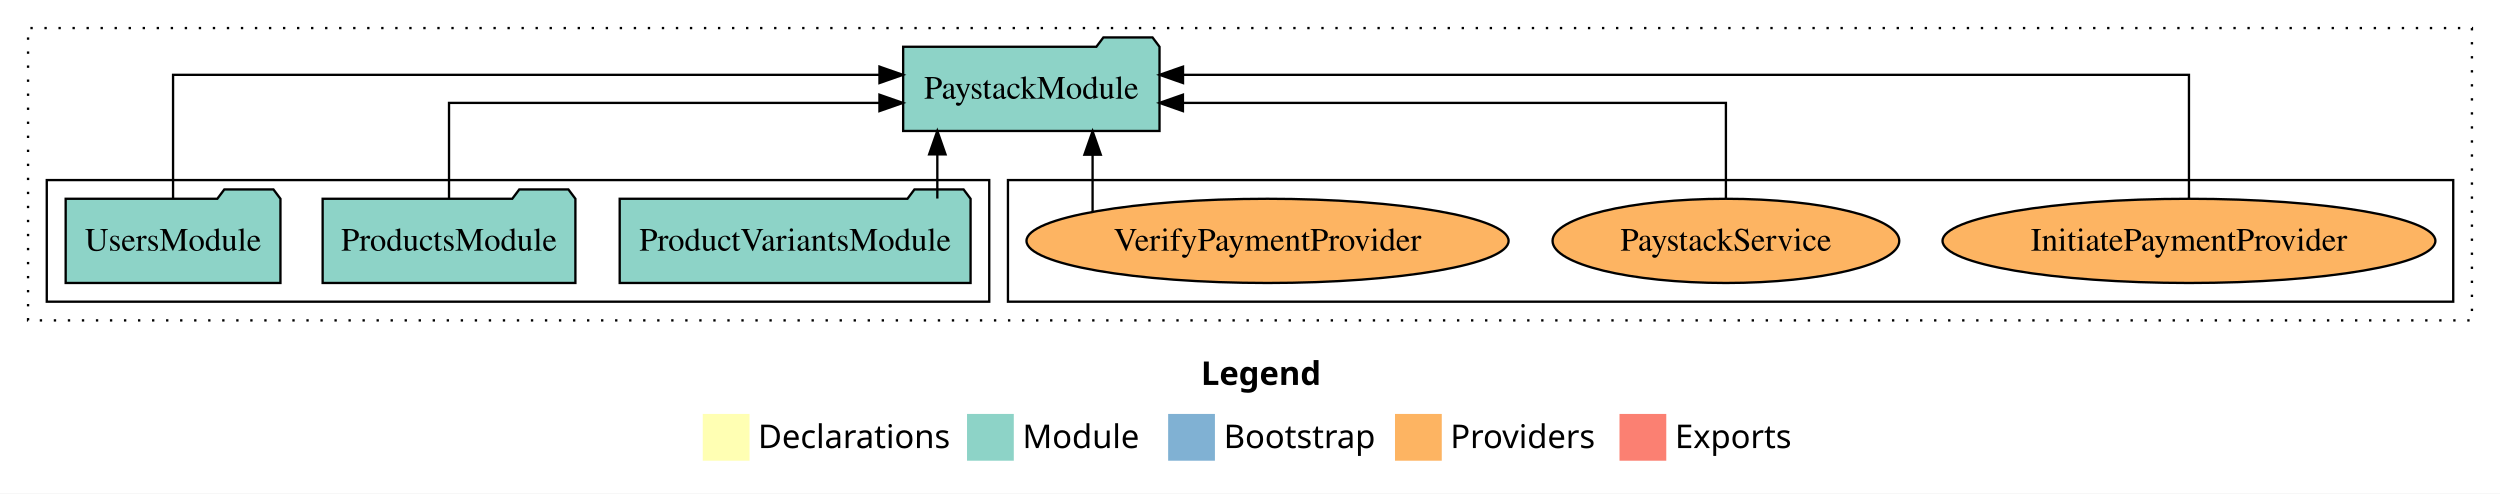
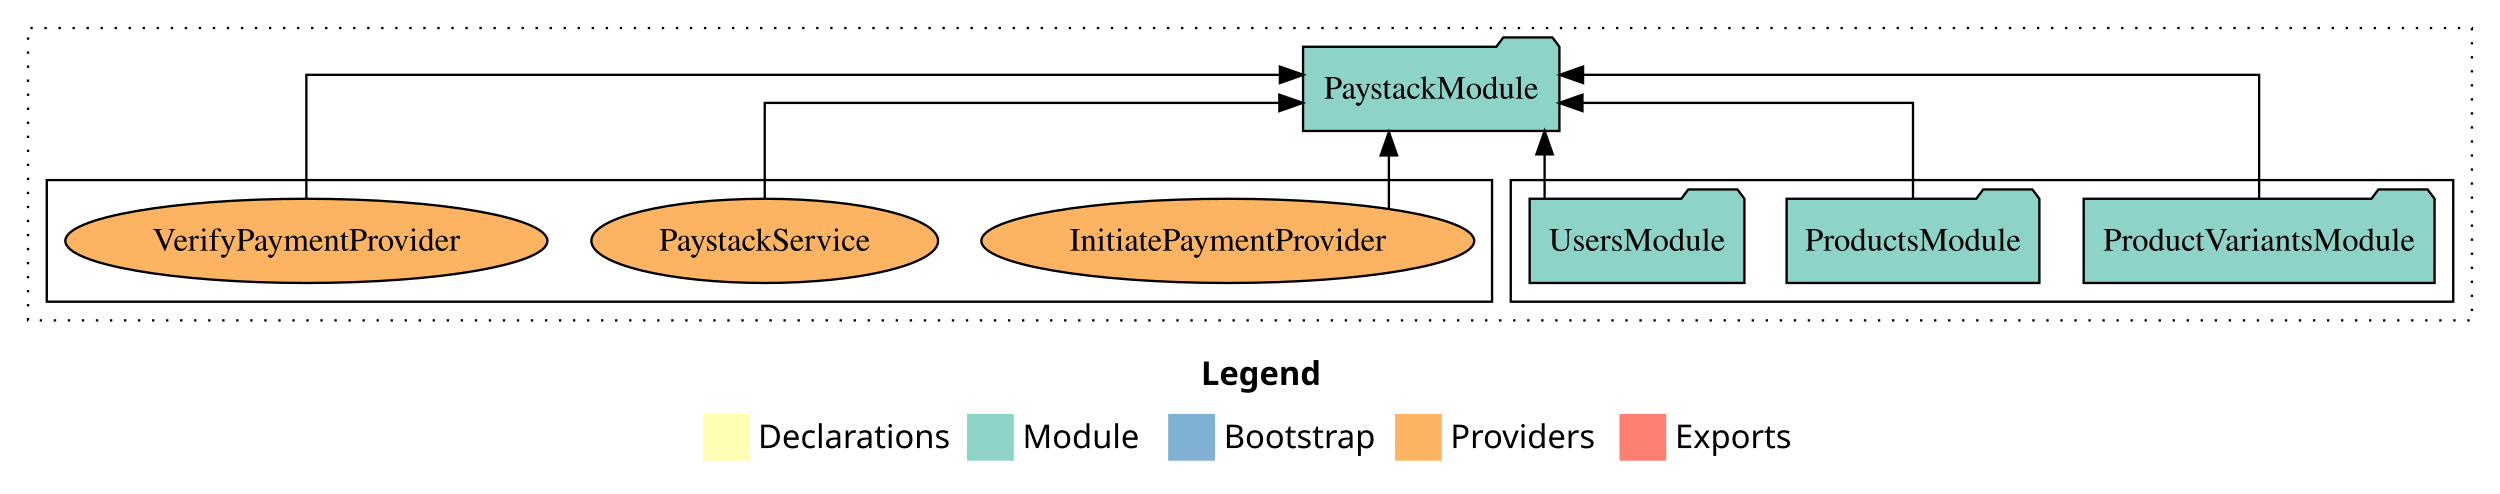
<svg xmlns="http://www.w3.org/2000/svg" width="1069pt" height="211pt" viewBox="0.00 0.00 1069.00 211.00">
  <g id="graph0" class="graph" transform="scale(1 1) rotate(0) translate(4 207)">
    <polygon fill="white" stroke="transparent" points="-4,4 -4,-207 1065,-207 1065,4 -4,4" />
    <text text-anchor="start" x="509.51" y="-42.4" font-family="Times-12" font-weight="bold" font-size="14.00">Legend</text>
    <polygon fill="#ffffb3" stroke="transparent" points="296.5,-10 296.5,-30 316.5,-30 316.5,-10 296.5,-10" />
    <text text-anchor="start" x="320.13" y="-15.4" font-family="Times-12" font-size="14.00">  Declarations</text>
    <polygon fill="#8dd3c7" stroke="transparent" points="409.5,-10 409.5,-30 429.5,-30 429.5,-10 409.5,-10" />
    <text text-anchor="start" x="433.23" y="-15.4" font-family="Times-12" font-size="14.00">  Module</text>
    <polygon fill="#80b1d3" stroke="transparent" points="495.5,-10 495.5,-30 515.5,-30 515.5,-10 495.5,-10" />
    <text text-anchor="start" x="519.28" y="-15.4" font-family="Times-12" font-size="14.00">  Bootstrap</text>
    <polygon fill="#fdb462" stroke="transparent" points="592.5,-10 592.5,-30 612.5,-30 612.5,-10 592.5,-10" />
    <text text-anchor="start" x="616.17" y="-15.4" font-family="Times-12" font-size="14.00">  Providers</text>
    <polygon fill="#fb8072" stroke="transparent" points="688.5,-10 688.5,-30 708.5,-30 708.5,-10 688.5,-10" />
    <text text-anchor="start" x="712.23" y="-15.4" font-family="Times-12" font-size="14.00">  Exports</text>
    <g id="clust1" class="cluster">
      <polygon fill="none" stroke="black" stroke-dasharray="1,5" points="8,-70 8,-195 1053,-195 1053,-70 8,-70" />
    </g>
+     <g id="clust3" class="cluster">
+       <polygon fill="none" stroke="black" points="642,-78 642,-130 1045,-130 1045,-78 642,-78" />
+     </g>
    <g id="clust6" class="cluster">
-       <polygon fill="none" stroke="black" points="427,-78 427,-130 1045,-130 1045,-78 427,-78" />
-     </g>
-     <g id="clust3" class="cluster">
-       <polygon fill="none" stroke="black" points="16,-78 16,-130 419,-130 419,-78 16,-78" />
+       <polygon fill="none" stroke="black" points="16,-78 16,-130 634,-130 634,-78 16,-78" />
    </g>
    <g id="node1" class="node">
-       <polygon fill="#8dd3c7" stroke="black" points="411.02,-122 408.02,-126 387.02,-126 384.02,-122 260.98,-122 260.98,-86 411.02,-86 411.02,-122" />
-       <text text-anchor="middle" x="336" y="-99.8" font-family="Times,serif" font-size="14.00">ProductVariantsModule</text>
+       <polygon fill="#8dd3c7" stroke="black" points="1037.02,-122 1034.02,-126 1013.02,-126 1010.02,-122 886.98,-122 886.98,-86 1037.02,-86 1037.02,-122" />
+       <text text-anchor="middle" x="962" y="-99.8" font-family="Times,serif" font-size="14.00">ProductVariantsModule</text>
    </g>
    <g id="node4" class="node">
-       <polygon fill="#8dd3c7" stroke="black" points="491.81,-187 488.81,-191 467.81,-191 464.81,-187 382.19,-187 382.19,-151 491.81,-151 491.81,-187" />
-       <text text-anchor="middle" x="437" y="-164.8" font-family="Times,serif" font-size="14.00">PaystackModule</text>
+       <polygon fill="#8dd3c7" stroke="black" points="662.81,-187 659.81,-191 638.81,-191 635.81,-187 553.19,-187 553.19,-151 662.81,-151 662.81,-187" />
+       <text text-anchor="middle" x="608" y="-164.8" font-family="Times,serif" font-size="14.00">PaystackModule</text>
    </g>
    <g id="edge1" class="edge">
-       <path fill="none" stroke="black" d="M396.8,-122.11C396.8,-122.11 396.8,-140.99 396.8,-140.99" />
-       <polygon fill="black" stroke="black" points="393.3,-140.99 396.8,-150.99 400.3,-140.99 393.3,-140.99" />
+       <path fill="none" stroke="black" d="M962,-122.28C962,-143.32 962,-175 962,-175 962,-175 672.92,-175 672.92,-175" />
+       <polygon fill="black" stroke="black" points="672.92,-171.5 662.92,-175 672.92,-178.5 672.92,-171.5" />
    </g>
    <g id="node2" class="node">
-       <polygon fill="#8dd3c7" stroke="black" points="242.04,-122 239.04,-126 218.04,-126 215.04,-122 133.96,-122 133.96,-86 242.04,-86 242.04,-122" />
-       <text text-anchor="middle" x="188" y="-99.8" font-family="Times,serif" font-size="14.00">ProductsModule</text>
+       <polygon fill="#8dd3c7" stroke="black" points="868.04,-122 865.04,-126 844.04,-126 841.04,-122 759.96,-122 759.96,-86 868.04,-86 868.04,-122" />
+       <text text-anchor="middle" x="814" y="-99.8" font-family="Times,serif" font-size="14.00">ProductsModule</text>
    </g>
    <g id="edge2" class="edge">
-       <path fill="none" stroke="black" d="M188,-122.02C188,-139.37 188,-163 188,-163 188,-163 372.05,-163 372.05,-163" />
-       <polygon fill="black" stroke="black" points="372.05,-166.5 382.05,-163 372.05,-159.5 372.05,-166.5" />
+       <path fill="none" stroke="black" d="M814,-122.02C814,-139.37 814,-163 814,-163 814,-163 672.66,-163 672.66,-163" />
+       <polygon fill="black" stroke="black" points="672.66,-159.5 662.66,-163 672.66,-166.5 672.66,-159.5" />
    </g>
    <g id="node3" class="node">
-       <polygon fill="#8dd3c7" stroke="black" points="115.92,-122 112.92,-126 91.92,-126 88.92,-122 24.08,-122 24.08,-86 115.92,-86 115.92,-122" />
-       <text text-anchor="middle" x="70" y="-99.8" font-family="Times,serif" font-size="14.00">UsersModule</text>
+       <polygon fill="#8dd3c7" stroke="black" points="741.92,-122 738.92,-126 717.92,-126 714.92,-122 650.08,-122 650.08,-86 741.92,-86 741.92,-122" />
+       <text text-anchor="middle" x="696" y="-99.8" font-family="Times,serif" font-size="14.00">UsersModule</text>
    </g>
    <g id="edge3" class="edge">
-       <path fill="none" stroke="black" d="M70,-122.28C70,-143.32 70,-175 70,-175 70,-175 372.06,-175 372.06,-175" />
-       <polygon fill="black" stroke="black" points="372.06,-178.5 382.06,-175 372.06,-171.5 372.06,-178.5" />
+       <path fill="none" stroke="black" d="M656.47,-122.11C656.47,-122.11 656.47,-140.99 656.47,-140.99" />
+       <polygon fill="black" stroke="black" points="652.97,-140.99 656.47,-150.99 659.97,-140.99 652.97,-140.99" />
    </g>
    <g id="node5" class="node">
-       <ellipse fill="#fdb462" stroke="black" cx="932" cy="-104" rx="105.37" ry="18" />
-       <text text-anchor="middle" x="932" y="-99.8" font-family="Times,serif" font-size="14.00">InitiatePaymentProvider</text>
+       <ellipse fill="#fdb462" stroke="black" cx="521" cy="-104" rx="105.37" ry="18" />
+       <text text-anchor="middle" x="521" y="-99.8" font-family="Times,serif" font-size="14.00">InitiatePaymentProvider</text>
    </g>
    <g id="edge4" class="edge">
-       <path fill="none" stroke="black" d="M932,-122.28C932,-143.32 932,-175 932,-175 932,-175 501.86,-175 501.86,-175" />
-       <polygon fill="black" stroke="black" points="501.86,-171.5 491.86,-175 501.86,-178.5 501.86,-171.5" />
+       <path fill="none" stroke="black" d="M589.89,-117.78C589.89,-117.78 589.89,-140.55 589.89,-140.55" />
+       <polygon fill="black" stroke="black" points="586.39,-140.55 589.89,-150.55 593.39,-140.55 586.39,-140.55" />
    </g>
    <g id="node6" class="node">
-       <ellipse fill="#fdb462" stroke="black" cx="734" cy="-104" rx="74.13" ry="18" />
-       <text text-anchor="middle" x="734" y="-99.8" font-family="Times,serif" font-size="14.00">PaystackService</text>
+       <ellipse fill="#fdb462" stroke="black" cx="323" cy="-104" rx="74.13" ry="18" />
+       <text text-anchor="middle" x="323" y="-99.8" font-family="Times,serif" font-size="14.00">PaystackService</text>
    </g>
    <g id="edge5" class="edge">
-       <path fill="none" stroke="black" d="M734,-122.02C734,-139.37 734,-163 734,-163 734,-163 501.82,-163 501.82,-163" />
-       <polygon fill="black" stroke="black" points="501.82,-159.5 491.82,-163 501.82,-166.5 501.82,-159.5" />
+       <path fill="none" stroke="black" d="M323,-122.02C323,-139.37 323,-163 323,-163 323,-163 543.05,-163 543.05,-163" />
+       <polygon fill="black" stroke="black" points="543.05,-166.5 553.05,-163 543.05,-159.5 543.05,-166.5" />
    </g>
    <g id="node7" class="node">
-       <ellipse fill="#fdb462" stroke="black" cx="538" cy="-104" rx="103.07" ry="18" />
-       <text text-anchor="middle" x="538" y="-99.8" font-family="Times,serif" font-size="14.00">VerifyPaymentProvider</text>
+       <ellipse fill="#fdb462" stroke="black" cx="127" cy="-104" rx="103.07" ry="18" />
+       <text text-anchor="middle" x="127" y="-99.8" font-family="Times,serif" font-size="14.00">VerifyPaymentProvider</text>
    </g>
    <g id="edge6" class="edge">
-       <path fill="none" stroke="black" d="M463.19,-116.53C463.19,-116.53 463.19,-140.85 463.19,-140.85" />
-       <polygon fill="black" stroke="black" points="459.69,-140.85 463.19,-150.85 466.69,-140.85 459.69,-140.85" />
+       <path fill="none" stroke="black" d="M127,-122.28C127,-143.32 127,-175 127,-175 127,-175 543.29,-175 543.29,-175" />
+       <polygon fill="black" stroke="black" points="543.29,-178.5 553.29,-175 543.29,-171.5 543.29,-178.5" />
    </g>
  </g>
</svg>
